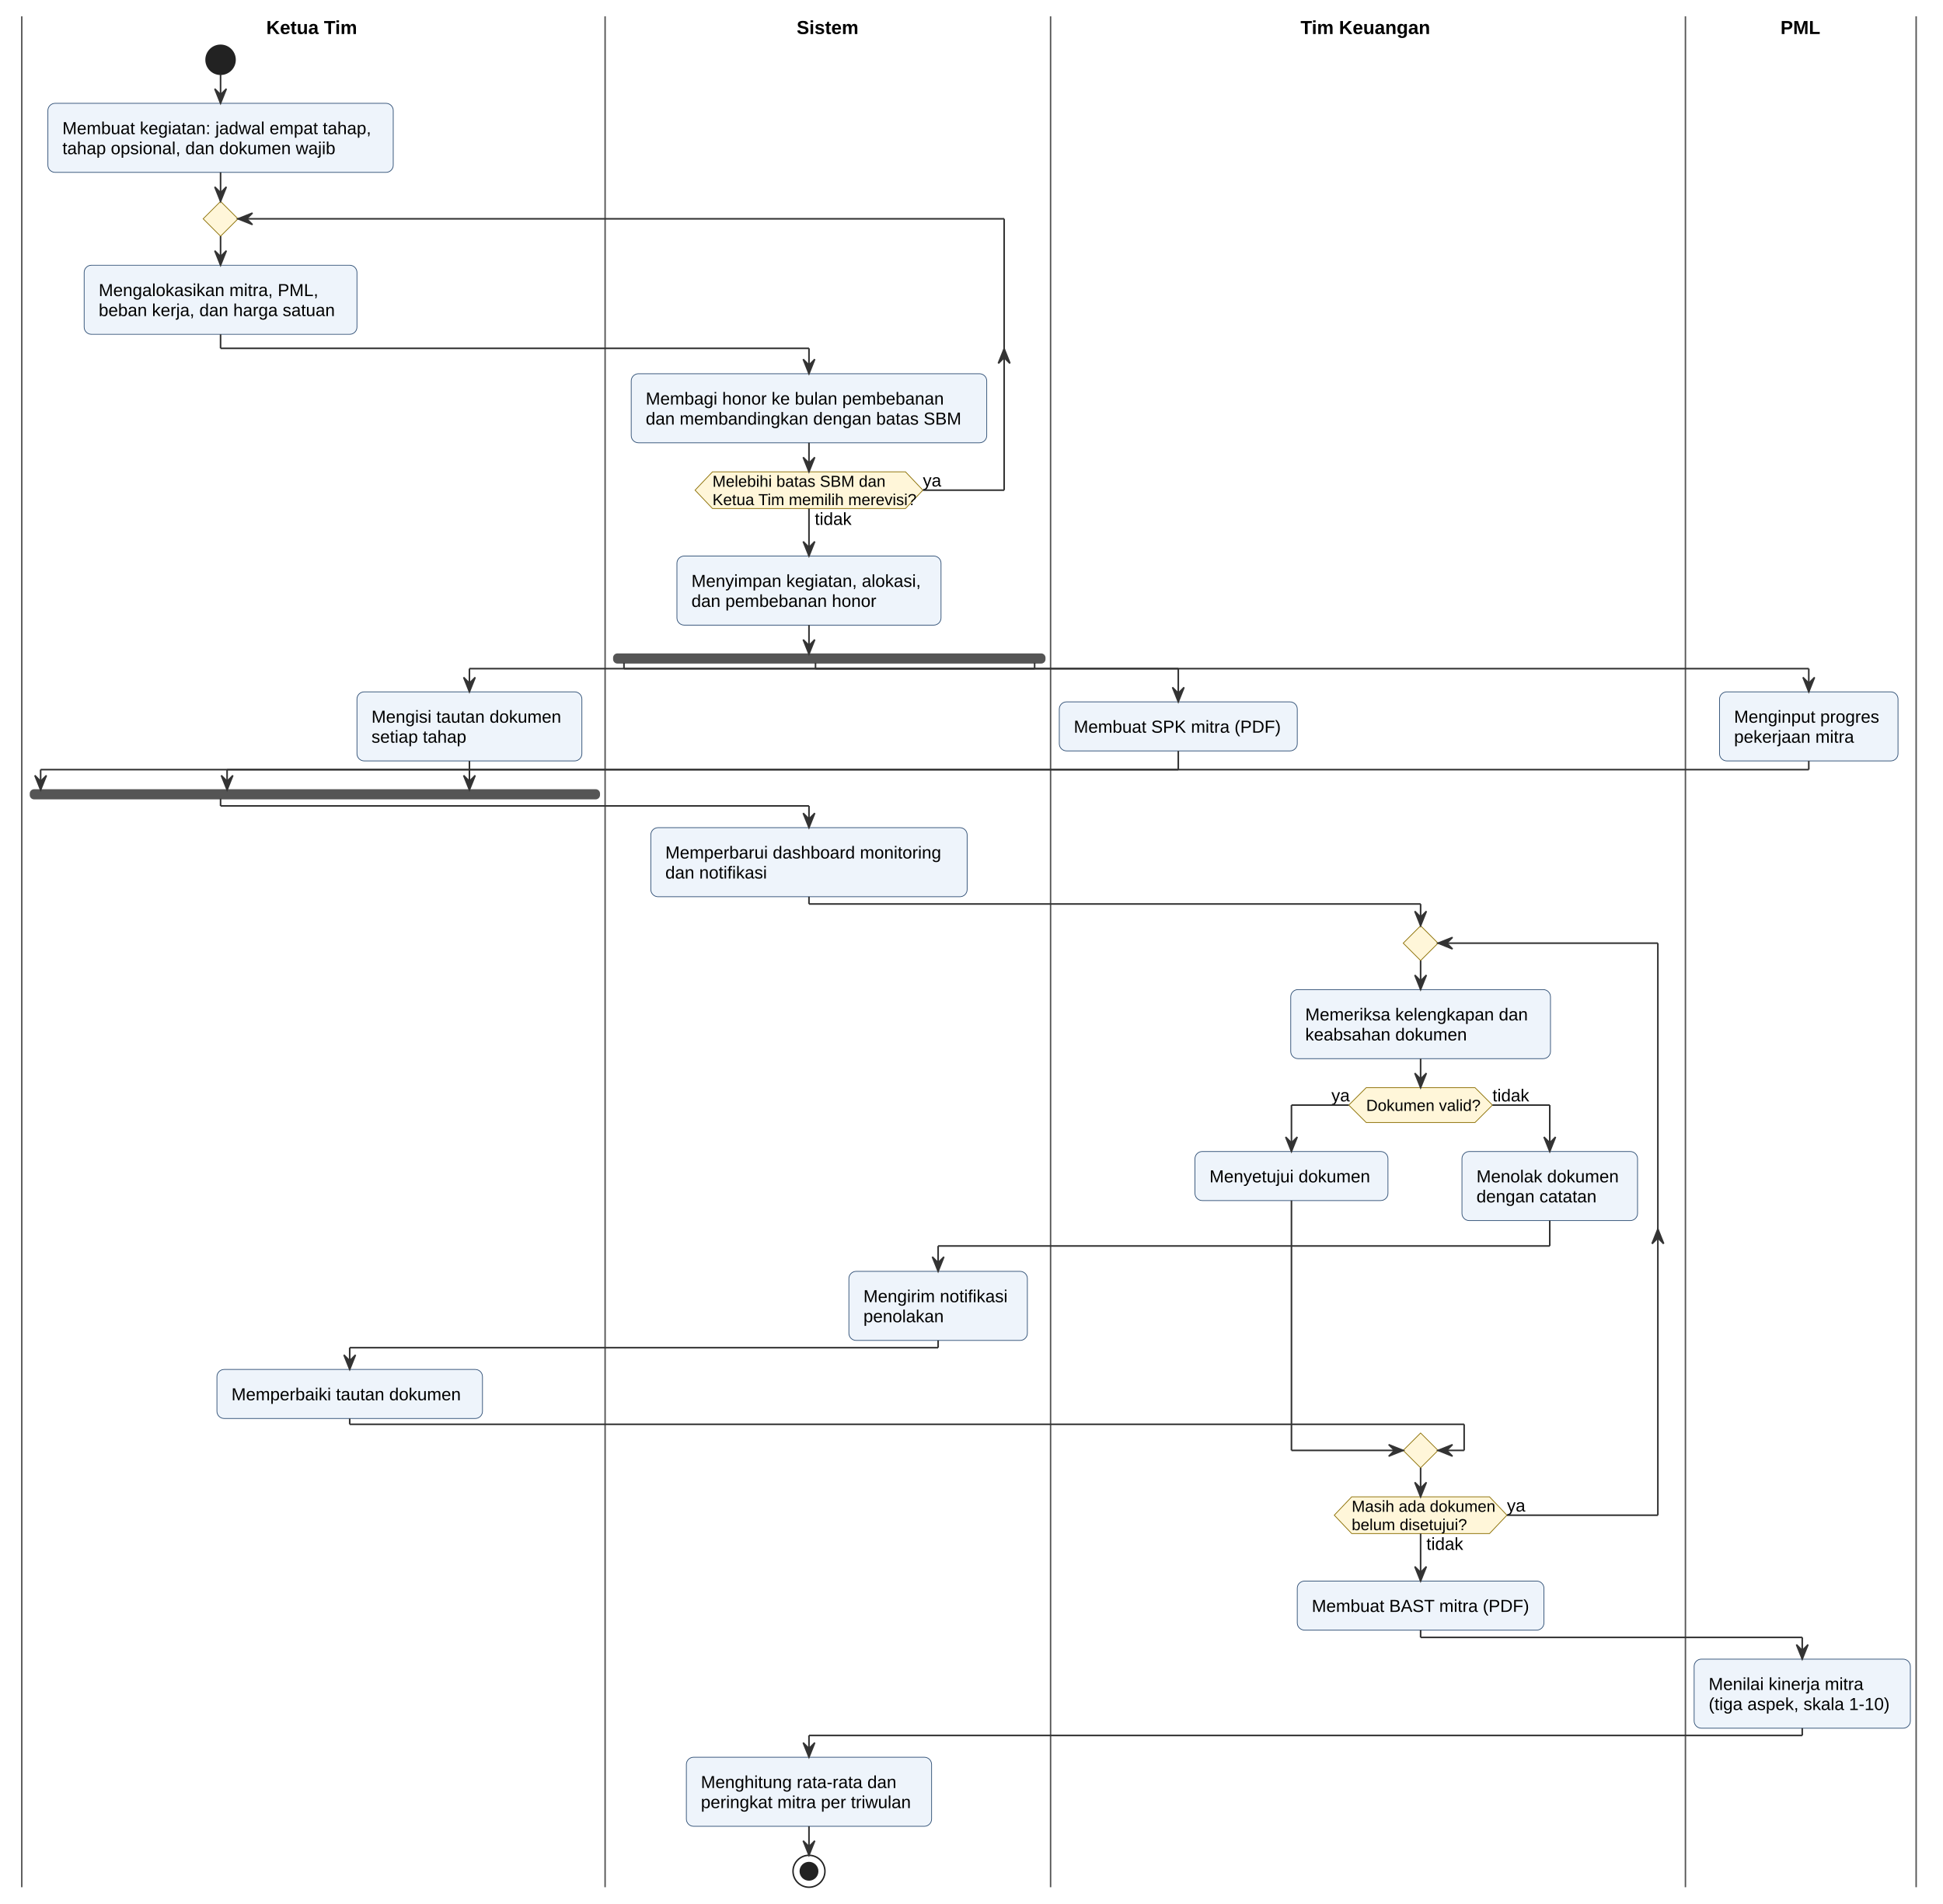
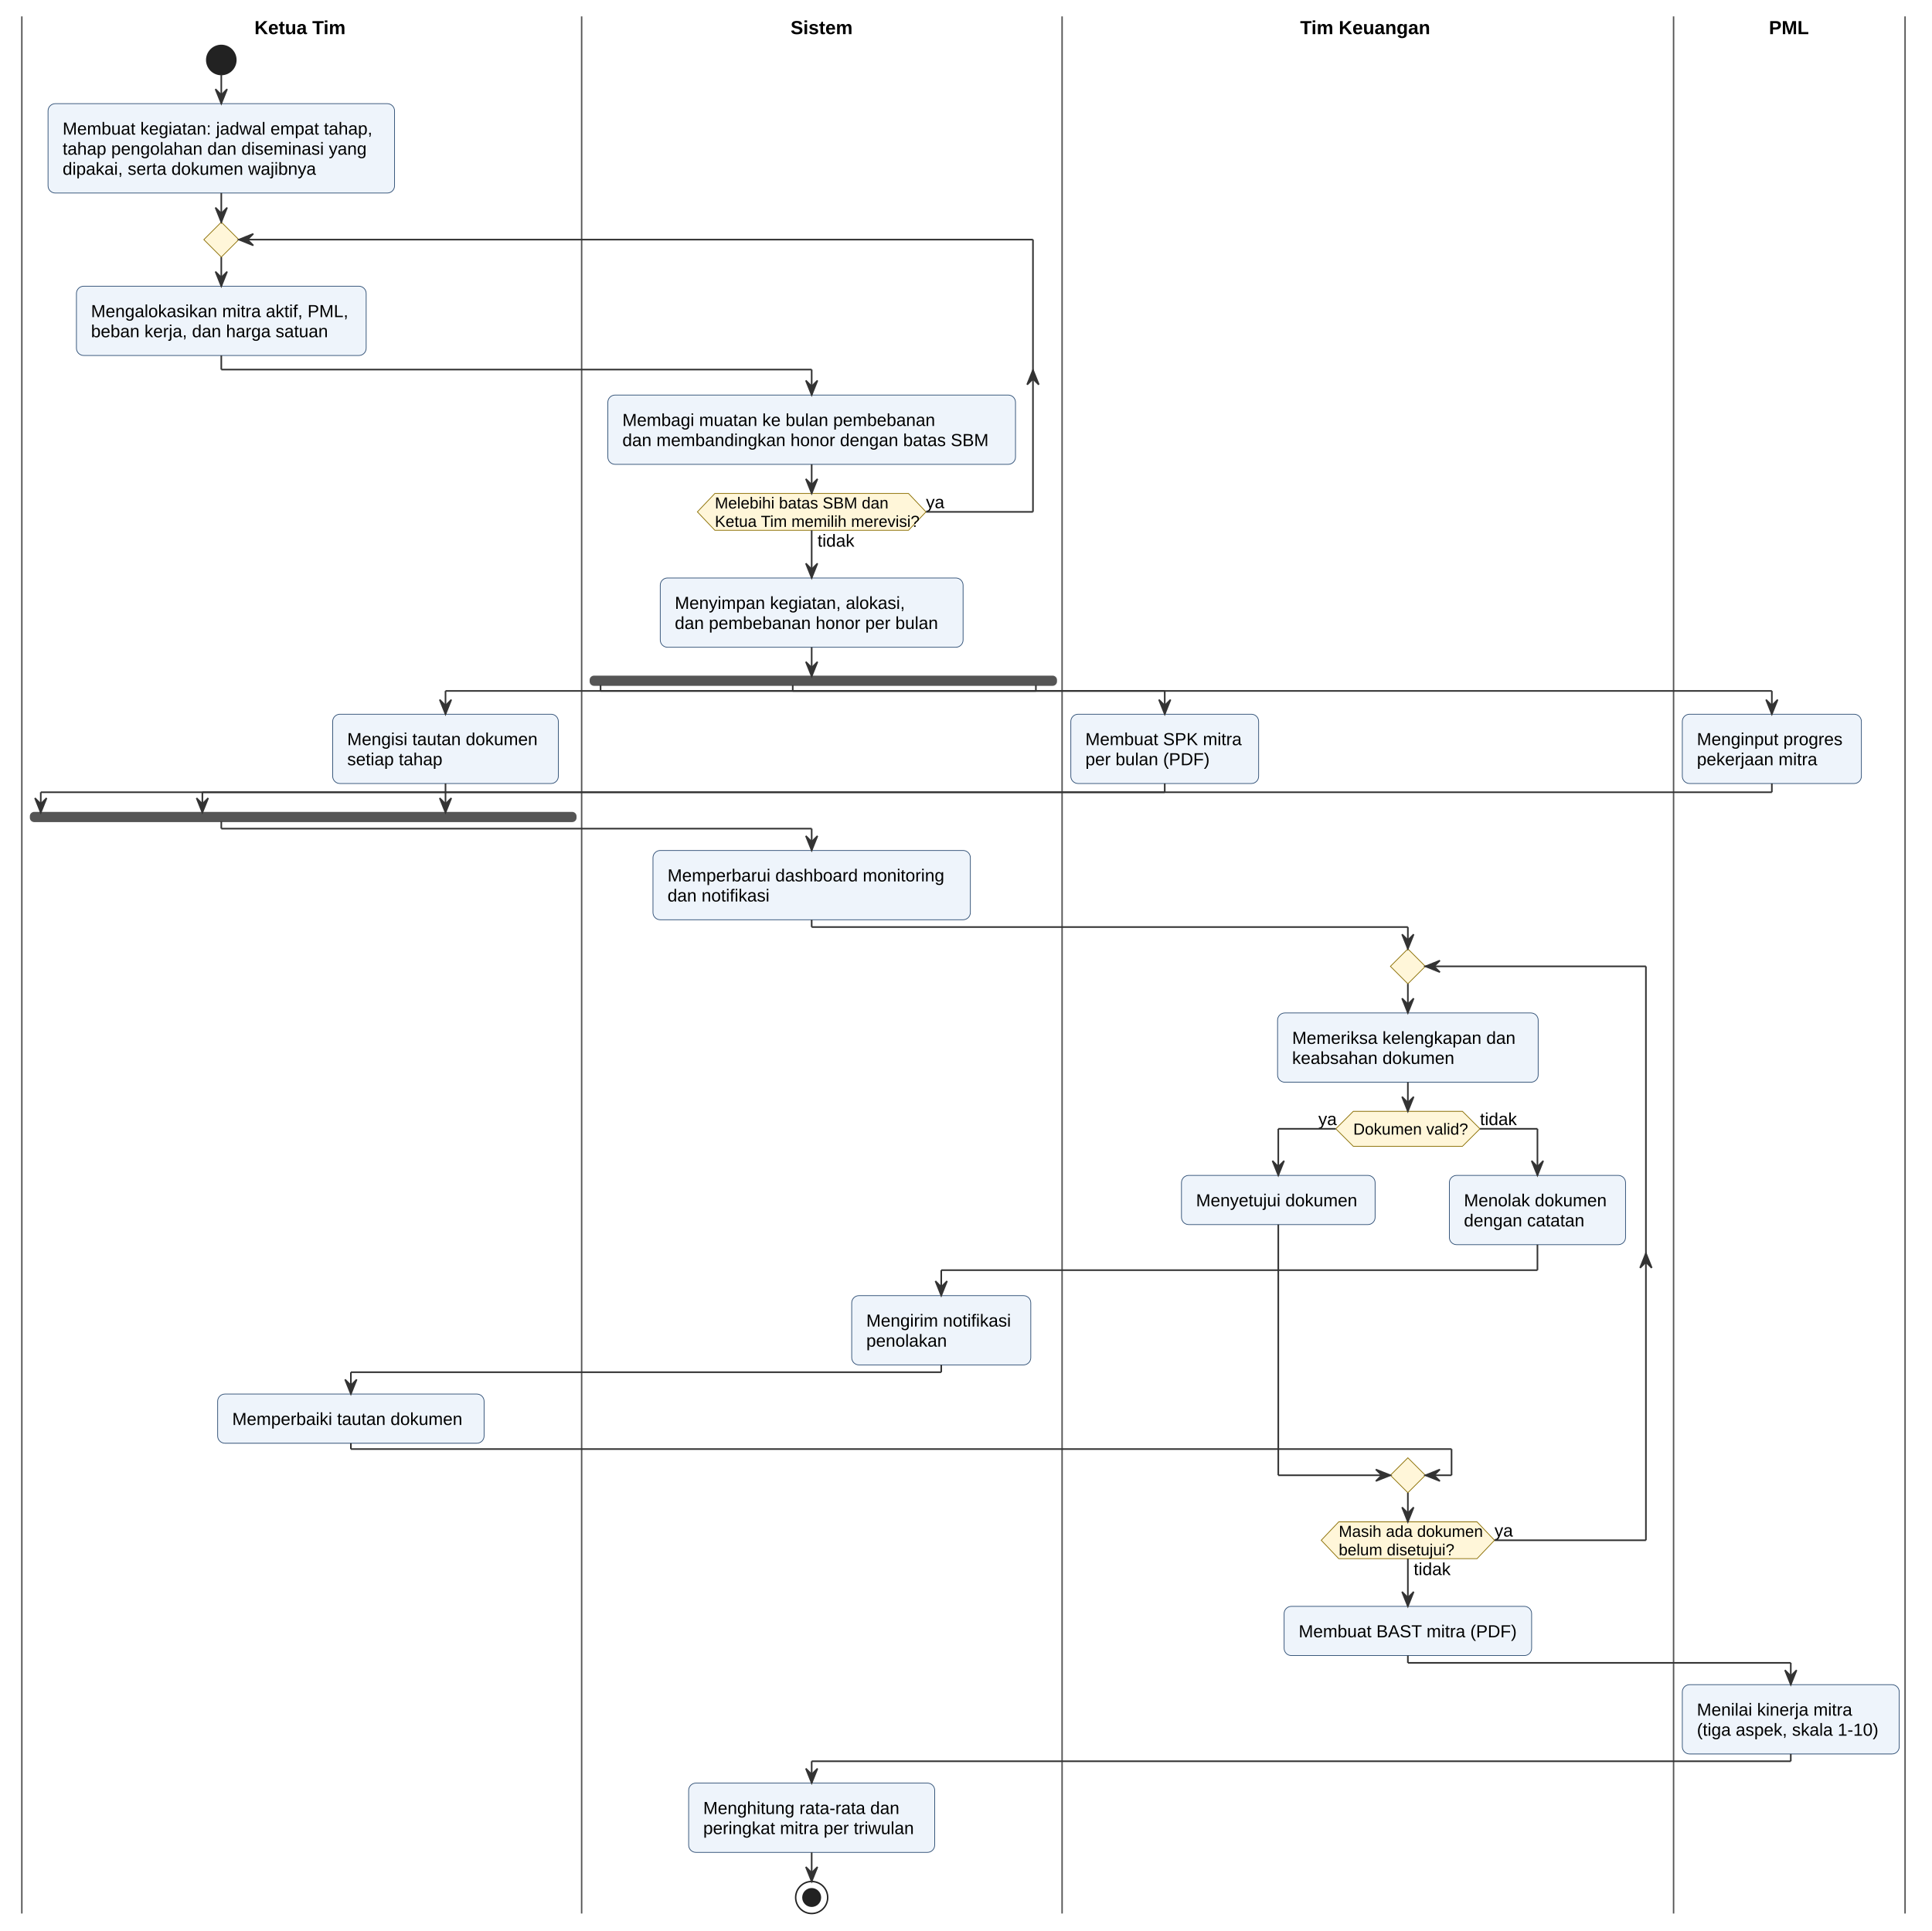
- <svg xmlns="http://www.w3.org/2000/svg" contentStyleType="text/css" height="1312px" preserveAspectRatio="none" style="width:1339px;height:1312px;background:#FFFFFF;" version="1.1" viewBox="0 0 1339 1312" width="1339px" zoomAndPan="magnify">
+ <svg xmlns="http://www.w3.org/2000/svg" contentStyleType="text/css" height="1326px" preserveAspectRatio="none" style="width:1327px;height:1326px;background:#FFFFFF;" version="1.1" viewBox="0 0 1327 1326" width="1327px" zoomAndPan="magnify">
  <defs />
  <g>
-     <rect fill="none" height="14.949" style="stroke:none;stroke-width:1.0;" width="1306.5" x="15" y="11.255" />
+     <rect fill="none" height="14.949" style="stroke:none;stroke-width:1.0;" width="1294.5" x="15" y="11.255" />
    <ellipse cx="152" cy="41.204" fill="#222222" rx="10" ry="10" style="stroke:#222222;stroke-width:1.0;" />
-     <rect fill="#EEF4FB" height="47.598" rx="5" ry="5" style="stroke:#2F4F75;stroke-width:0.5;" width="238" x="33" y="71.204" />
+     <rect fill="#EEF4FB" height="61.397" rx="5" ry="5" style="stroke:#2F4F75;stroke-width:0.5;" width="238" x="33" y="71.204" />
    <text fill="#000000" font-family="Arial" font-size="12" lengthAdjust="spacing" textLength="218" x="43" y="92.46">Membuat kegiatan: jadwal empat tahap,</text>
-     <text fill="#000000" font-family="Arial" font-size="12" lengthAdjust="spacing" textLength="196" x="43" y="106.258">tahap opsional, dan dokumen wajib</text>
-     <rect fill="#EEF4FB" height="47.598" rx="5" ry="5" style="stroke:#2F4F75;stroke-width:0.5;" width="188" x="58" y="182.801" />
-     <text fill="#000000" font-family="Arial" font-size="12" lengthAdjust="spacing" textLength="154" x="68" y="204.057">Mengalokasikan mitra, PML,</text>
-     <text fill="#000000" font-family="Arial" font-size="12" lengthAdjust="spacing" textLength="168" x="68" y="217.856">beban kerja, dan harga satuan</text>
-     <polygon fill="#FFF6D9" points="152,138.801,164,150.801,152,162.801,140,150.801,152,138.801" style="stroke:#8A6D00;stroke-width:0.5;" />
-     <rect fill="#EEF4FB" height="47.598" rx="5" ry="5" style="stroke:#2F4F75;stroke-width:0.5;" width="155" x="246" y="476.824" />
-     <text fill="#000000" font-family="Arial" font-size="12" lengthAdjust="spacing" textLength="135" x="256" y="498.079">Mengisi tautan dokumen</text>
-     <text fill="#000000" font-family="Arial" font-size="12" lengthAdjust="spacing" textLength="68" x="256" y="511.878">setiap tahap</text>
-     <rect fill="#555555" height="6" rx="2.5" ry="2.5" style="stroke:#555555;stroke-width:1.0;" width="392" x="21" y="544.421" />
-     <rect fill="#EEF4FB" height="33.799" rx="5" ry="5" style="stroke:#2F4F75;stroke-width:0.5;" width="183" x="149.5" y="943.812" />
-     <text fill="#000000" font-family="Arial" font-size="12" lengthAdjust="spacing" textLength="163" x="159.5" y="965.068">Memperbaiki tautan dokumen</text>
-     <line style="stroke:#555555;stroke-width:1.0;" x1="15" x2="15" y1="11.255" y2="1300.658" />
-     <rect fill="#EEF4FB" height="47.598" rx="5" ry="5" style="stroke:#2F4F75;stroke-width:0.5;" width="245" x="435" y="257.575" />
-     <text fill="#000000" font-family="Arial" font-size="12" lengthAdjust="spacing" textLength="213" x="445" y="278.83">Membagi honor ke bulan pembebanan</text>
-     <text fill="#000000" font-family="Arial" font-size="12" lengthAdjust="spacing" textLength="225" x="445" y="292.629">dan membandingkan dengan batas SBM</text>
-     <polygon fill="#FFF6D9" points="491,325.172,624,325.172,636,337.821,624,350.47,491,350.47,479,337.821,491,325.172" style="stroke:#8A6D00;stroke-width:0.5;" />
-     <text fill="#000000" font-family="Arial" font-size="12" lengthAdjust="spacing" textLength="26" x="561.5" y="361.726">tidak</text>
-     <text fill="#000000" font-family="Arial" font-size="11" lengthAdjust="spacing" textLength="114" x="491" y="335.49">Melebihi batas SBM dan</text>
-     <text fill="#000000" font-family="Arial" font-size="11" lengthAdjust="spacing" textLength="133" x="491" y="348.139">Ketua Tim memilih merevisi?</text>
-     <text fill="#000000" font-family="Arial" font-size="12" lengthAdjust="spacing" textLength="12" x="636" y="335.278">ya</text>
-     <rect fill="#EEF4FB" height="47.598" rx="5" ry="5" style="stroke:#2F4F75;stroke-width:0.5;" width="182" x="466.5" y="383.226" />
-     <text fill="#000000" font-family="Arial" font-size="12" lengthAdjust="spacing" textLength="162" x="476.5" y="404.482">Menyimpan kegiatan, alokasi,</text>
-     <text fill="#000000" font-family="Arial" font-size="12" lengthAdjust="spacing" textLength="133" x="476.5" y="418.281">dan pembebanan honor</text>
-     <rect fill="#555555" height="6" rx="2.5" ry="2.5" style="stroke:#555555;stroke-width:1.0;" width="297" x="423" y="450.824" />
-     <rect fill="#EEF4FB" height="47.598" rx="5" ry="5" style="stroke:#2F4F75;stroke-width:0.5;" width="218" x="448.5" y="570.421" />
-     <text fill="#000000" font-family="Arial" font-size="12" lengthAdjust="spacing" textLength="198" x="458.5" y="591.677">Memperbarui dashboard monitoring</text>
-     <text fill="#000000" font-family="Arial" font-size="12" lengthAdjust="spacing" textLength="73" x="458.5" y="605.476">dan notifikasi</text>
-     <rect fill="#EEF4FB" height="47.598" rx="5" ry="5" style="stroke:#2F4F75;stroke-width:0.5;" width="123" x="585" y="876.214" />
-     <text fill="#000000" font-family="Arial" font-size="12" lengthAdjust="spacing" textLength="103" x="595" y="897.47">Mengirim notifikasi</text>
-     <text fill="#000000" font-family="Arial" font-size="12" lengthAdjust="spacing" textLength="58" x="595" y="911.269">penolakan</text>
-     <rect fill="#EEF4FB" height="47.598" rx="5" ry="5" style="stroke:#2F4F75;stroke-width:0.5;" width="169" x="473" y="1211.061" />
-     <text fill="#000000" font-family="Arial" font-size="12" lengthAdjust="spacing" textLength="137" x="483" y="1232.317">Menghitung rata-rata dan</text>
-     <text fill="#000000" font-family="Arial" font-size="12" lengthAdjust="spacing" textLength="149" x="483" y="1246.116">peringkat mitra per triwulan</text>
-     <ellipse cx="557.5" cy="1289.658" fill="none" rx="11" ry="11" style="stroke:#222222;stroke-width:1.0;" />
-     <ellipse cx="557.5" cy="1289.658" fill="#222222" rx="6" ry="6" style="stroke:#222222;stroke-width:1.0;" />
-     <line style="stroke:#555555;stroke-width:1.0;" x1="417" x2="417" y1="11.255" y2="1300.658" />
-     <rect fill="#EEF4FB" height="33.799" rx="5" ry="5" style="stroke:#2F4F75;stroke-width:0.5;" width="164" x="730" y="483.723" />
-     <text fill="#000000" font-family="Arial" font-size="12" lengthAdjust="spacing" textLength="144" x="740" y="504.979">Membuat SPK mitra (PDF)</text>
-     <rect fill="#EEF4FB" height="47.598" rx="5" ry="5" style="stroke:#2F4F75;stroke-width:0.5;" width="179" x="889.5" y="682.019" />
-     <text fill="#000000" font-family="Arial" font-size="12" lengthAdjust="spacing" textLength="159" x="899.5" y="703.275">Memeriksa kelengkapan dan</text>
-     <text fill="#000000" font-family="Arial" font-size="12" lengthAdjust="spacing" textLength="117" x="899.5" y="717.073">keabsahan dokumen</text>
-     <polygon fill="#FFF6D9" points="941.5,749.616,1016.5,749.616,1028.5,761.616,1016.5,773.616,941.5,773.616,929.5,761.616,941.5,749.616" style="stroke:#8A6D00;stroke-width:0.5;" />
-     <text fill="#000000" font-family="Arial" font-size="11" lengthAdjust="spacing" textLength="75" x="941.5" y="765.61">Dokumen valid?</text>
-     <text fill="#000000" font-family="Arial" font-size="12" lengthAdjust="spacing" textLength="12" x="917.5" y="759.073">ya</text>
-     <text fill="#000000" font-family="Arial" font-size="12" lengthAdjust="spacing" textLength="26" x="1028.5" y="759.073">tidak</text>
-     <rect fill="#EEF4FB" height="33.799" rx="5" ry="5" style="stroke:#2F4F75;stroke-width:0.5;" width="133" x="823.5" y="793.616" />
-     <text fill="#000000" font-family="Arial" font-size="12" lengthAdjust="spacing" textLength="113" x="833.5" y="814.872">Menyetujui dokumen</text>
-     <rect fill="#EEF4FB" height="47.598" rx="5" ry="5" style="stroke:#2F4F75;stroke-width:0.5;" width="121" x="1007.5" y="793.616" />
-     <text fill="#000000" font-family="Arial" font-size="12" lengthAdjust="spacing" textLength="101" x="1017.5" y="814.872">Menolak dokumen</text>
-     <text fill="#000000" font-family="Arial" font-size="12" lengthAdjust="spacing" textLength="85" x="1017.5" y="828.671">dengan catatan</text>
-     <polygon fill="#FFF6D9" points="979,987.611,991,999.611,979,1011.611,967,999.611,979,987.611" style="stroke:#8A6D00;stroke-width:0.5;" />
-     <polygon fill="#FFF6D9" points="979,638.019,991,650.019,979,662.019,967,650.019,979,638.019" style="stroke:#8A6D00;stroke-width:0.5;" />
-     <polygon fill="#FFF6D9" points="931.5,1031.611,1026.5,1031.611,1038.5,1044.259,1026.5,1056.908,931.5,1056.908,919.5,1044.259,931.5,1031.611" style="stroke:#8A6D00;stroke-width:0.5;" />
-     <text fill="#000000" font-family="Arial" font-size="12" lengthAdjust="spacing" textLength="26" x="983" y="1068.164">tidak</text>
-     <text fill="#000000" font-family="Arial" font-size="11" lengthAdjust="spacing" textLength="95" x="931.5" y="1041.928">Masih ada dokumen</text>
-     <text fill="#000000" font-family="Arial" font-size="11" lengthAdjust="spacing" textLength="76" x="931.5" y="1054.577">belum disetujui?</text>
-     <text fill="#000000" font-family="Arial" font-size="12" lengthAdjust="spacing" textLength="12" x="1038.5" y="1041.717">ya</text>
-     <rect fill="#EEF4FB" height="33.799" rx="5" ry="5" style="stroke:#2F4F75;stroke-width:0.5;" width="170" x="894" y="1089.664" />
-     <text fill="#000000" font-family="Arial" font-size="12" lengthAdjust="spacing" textLength="150" x="904" y="1110.92">Membuat BAST mitra (PDF)</text>
-     <line style="stroke:#555555;stroke-width:1.0;" x1="724" x2="724" y1="11.255" y2="1300.658" />
-     <rect fill="#EEF4FB" height="47.598" rx="5" ry="5" style="stroke:#2F4F75;stroke-width:0.5;" width="123" x="1185" y="476.824" />
-     <text fill="#000000" font-family="Arial" font-size="12" lengthAdjust="spacing" textLength="103" x="1195" y="498.079">Menginput progres</text>
-     <text fill="#000000" font-family="Arial" font-size="12" lengthAdjust="spacing" textLength="86" x="1195" y="511.878">pekerjaan mitra</text>
-     <rect fill="#EEF4FB" height="47.598" rx="5" ry="5" style="stroke:#2F4F75;stroke-width:0.5;" width="149" x="1167.5" y="1143.463" />
-     <text fill="#000000" font-family="Arial" font-size="12" lengthAdjust="spacing" textLength="110" x="1177.5" y="1164.719">Menilai kinerja mitra</text>
-     <text fill="#000000" font-family="Arial" font-size="12" lengthAdjust="spacing" textLength="129" x="1177.5" y="1178.518">(tiga aspek, skala 1-10)</text>
-     <line style="stroke:#555555;stroke-width:1.0;" x1="1161.5" x2="1161.5" y1="11.255" y2="1300.658" />
-     <line style="stroke:#555555;stroke-width:1.0;" x1="1320.5" x2="1320.5" y1="11.255" y2="1300.658" />
+     <text fill="#000000" font-family="Arial" font-size="12" lengthAdjust="spacing" textLength="218" x="43" y="106.258">tahap pengolahan dan diseminasi yang</text>
+     <text fill="#000000" font-family="Arial" font-size="12" lengthAdjust="spacing" textLength="180" x="43" y="120.057">dipakai, serta dokumen wajibnya</text>
+     <rect fill="#EEF4FB" height="47.598" rx="5" ry="5" style="stroke:#2F4F75;stroke-width:0.5;" width="199" x="52.5" y="196.6" />
+     <text fill="#000000" font-family="Arial" font-size="12" lengthAdjust="spacing" textLength="179" x="62.5" y="217.856">Mengalokasikan mitra aktif, PML,</text>
+     <text fill="#000000" font-family="Arial" font-size="12" lengthAdjust="spacing" textLength="168" x="62.5" y="231.655">beban kerja, dan harga satuan</text>
+     <polygon fill="#FFF6D9" points="152,152.6,164,164.6,152,176.6,140,164.6,152,152.6" style="stroke:#8A6D00;stroke-width:0.5;" />
+     <rect fill="#EEF4FB" height="47.598" rx="5" ry="5" style="stroke:#2F4F75;stroke-width:0.5;" width="155" x="228.5" y="490.622" />
+     <text fill="#000000" font-family="Arial" font-size="12" lengthAdjust="spacing" textLength="135" x="238.5" y="511.878">Mengisi tautan dokumen</text>
+     <text fill="#000000" font-family="Arial" font-size="12" lengthAdjust="spacing" textLength="68" x="238.5" y="525.677">setiap tahap</text>
+     <rect fill="#555555" height="6" rx="2.5" ry="2.5" style="stroke:#555555;stroke-width:1.0;" width="374.5" x="21" y="558.22" />
+     <rect fill="#EEF4FB" height="33.799" rx="5" ry="5" style="stroke:#2F4F75;stroke-width:0.5;" width="183" x="149.5" y="957.611" />
+     <text fill="#000000" font-family="Arial" font-size="12" lengthAdjust="spacing" textLength="163" x="159.5" y="978.866">Memperbaiki tautan dokumen</text>
+     <line style="stroke:#555555;stroke-width:1.0;" x1="15" x2="15" y1="11.255" y2="1314.457" />
+     <rect fill="#EEF4FB" height="47.598" rx="5" ry="5" style="stroke:#2F4F75;stroke-width:0.5;" width="280" x="417.5" y="271.373" />
+     <text fill="#000000" font-family="Arial" font-size="12" lengthAdjust="spacing" textLength="223" x="427.5" y="292.629">Membagi muatan ke bulan pembebanan</text>
+     <text fill="#000000" font-family="Arial" font-size="12" lengthAdjust="spacing" textLength="260" x="427.5" y="306.428">dan membandingkan honor dengan batas SBM</text>
+     <polygon fill="#FFF6D9" points="491,338.971,624,338.971,636,351.62,624,364.269,491,364.269,479,351.62,491,338.971" style="stroke:#8A6D00;stroke-width:0.5;" />
+     <text fill="#000000" font-family="Arial" font-size="12" lengthAdjust="spacing" textLength="26" x="561.5" y="375.525">tidak</text>
+     <text fill="#000000" font-family="Arial" font-size="11" lengthAdjust="spacing" textLength="114" x="491" y="349.289">Melebihi batas SBM dan</text>
+     <text fill="#000000" font-family="Arial" font-size="11" lengthAdjust="spacing" textLength="133" x="491" y="361.938">Ketua Tim memilih merevisi?</text>
+     <text fill="#000000" font-family="Arial" font-size="12" lengthAdjust="spacing" textLength="12" x="636" y="349.077">ya</text>
+     <rect fill="#EEF4FB" height="47.598" rx="5" ry="5" style="stroke:#2F4F75;stroke-width:0.5;" width="208" x="453.5" y="397.025" />
+     <text fill="#000000" font-family="Arial" font-size="12" lengthAdjust="spacing" textLength="162" x="463.5" y="418.281">Menyimpan kegiatan, alokasi,</text>
+     <text fill="#000000" font-family="Arial" font-size="12" lengthAdjust="spacing" textLength="188" x="463.5" y="432.079">dan pembebanan honor per bulan</text>
+     <rect fill="#555555" height="6" rx="2.5" ry="2.5" style="stroke:#555555;stroke-width:1.0;" width="320" x="405.5" y="464.622" />
+     <rect fill="#EEF4FB" height="47.598" rx="5" ry="5" style="stroke:#2F4F75;stroke-width:0.5;" width="218" x="448.5" y="584.22" />
+     <text fill="#000000" font-family="Arial" font-size="12" lengthAdjust="spacing" textLength="198" x="458.5" y="605.476">Memperbarui dashboard monitoring</text>
+     <text fill="#000000" font-family="Arial" font-size="12" lengthAdjust="spacing" textLength="73" x="458.5" y="619.275">dan notifikasi</text>
+     <rect fill="#EEF4FB" height="47.598" rx="5" ry="5" style="stroke:#2F4F75;stroke-width:0.5;" width="123" x="585" y="890.013" />
+     <text fill="#000000" font-family="Arial" font-size="12" lengthAdjust="spacing" textLength="103" x="595" y="911.269">Mengirim notifikasi</text>
+     <text fill="#000000" font-family="Arial" font-size="12" lengthAdjust="spacing" textLength="58" x="595" y="925.068">penolakan</text>
+     <rect fill="#EEF4FB" height="47.598" rx="5" ry="5" style="stroke:#2F4F75;stroke-width:0.5;" width="169" x="473" y="1224.86" />
+     <text fill="#000000" font-family="Arial" font-size="12" lengthAdjust="spacing" textLength="137" x="483" y="1246.116">Menghitung rata-rata dan</text>
+     <text fill="#000000" font-family="Arial" font-size="12" lengthAdjust="spacing" textLength="149" x="483" y="1259.914">peringkat mitra per triwulan</text>
+     <ellipse cx="557.5" cy="1303.457" fill="none" rx="11" ry="11" style="stroke:#222222;stroke-width:1.0;" />
+     <ellipse cx="557.5" cy="1303.457" fill="#222222" rx="6" ry="6" style="stroke:#222222;stroke-width:1.0;" />
+     <line style="stroke:#555555;stroke-width:1.0;" x1="399.5" x2="399.5" y1="11.255" y2="1314.457" />
+     <rect fill="#EEF4FB" height="47.598" rx="5" ry="5" style="stroke:#2F4F75;stroke-width:0.5;" width="129" x="735.5" y="490.622" />
+     <text fill="#000000" font-family="Arial" font-size="12" lengthAdjust="spacing" textLength="109" x="745.5" y="511.878">Membuat SPK mitra</text>
+     <text fill="#000000" font-family="Arial" font-size="12" lengthAdjust="spacing" textLength="87" x="745.5" y="525.677">per bulan (PDF)</text>
+     <rect fill="#EEF4FB" height="47.598" rx="5" ry="5" style="stroke:#2F4F75;stroke-width:0.5;" width="179" x="877.5" y="695.818" />
+     <text fill="#000000" font-family="Arial" font-size="12" lengthAdjust="spacing" textLength="159" x="887.5" y="717.073">Memeriksa kelengkapan dan</text>
+     <text fill="#000000" font-family="Arial" font-size="12" lengthAdjust="spacing" textLength="117" x="887.5" y="730.872">keabsahan dokumen</text>
+     <polygon fill="#FFF6D9" points="929.5,763.415,1004.5,763.415,1016.5,775.415,1004.5,787.415,929.5,787.415,917.5,775.415,929.5,763.415" style="stroke:#8A6D00;stroke-width:0.5;" />
+     <text fill="#000000" font-family="Arial" font-size="11" lengthAdjust="spacing" textLength="75" x="929.5" y="779.409">Dokumen valid?</text>
+     <text fill="#000000" font-family="Arial" font-size="12" lengthAdjust="spacing" textLength="12" x="905.5" y="772.872">ya</text>
+     <text fill="#000000" font-family="Arial" font-size="12" lengthAdjust="spacing" textLength="26" x="1016.5" y="772.872">tidak</text>
+     <rect fill="#EEF4FB" height="33.799" rx="5" ry="5" style="stroke:#2F4F75;stroke-width:0.5;" width="133" x="811.5" y="807.415" />
+     <text fill="#000000" font-family="Arial" font-size="12" lengthAdjust="spacing" textLength="113" x="821.5" y="828.671">Menyetujui dokumen</text>
+     <rect fill="#EEF4FB" height="47.598" rx="5" ry="5" style="stroke:#2F4F75;stroke-width:0.5;" width="121" x="995.5" y="807.415" />
+     <text fill="#000000" font-family="Arial" font-size="12" lengthAdjust="spacing" textLength="101" x="1005.5" y="828.671">Menolak dokumen</text>
+     <text fill="#000000" font-family="Arial" font-size="12" lengthAdjust="spacing" textLength="85" x="1005.5" y="842.47">dengan catatan</text>
+     <polygon fill="#FFF6D9" points="967,1001.409,979,1013.409,967,1025.409,955,1013.409,967,1001.409" style="stroke:#8A6D00;stroke-width:0.5;" />
+     <polygon fill="#FFF6D9" points="967,651.818,979,663.818,967,675.818,955,663.818,967,651.818" style="stroke:#8A6D00;stroke-width:0.5;" />
+     <polygon fill="#FFF6D9" points="919.5,1045.409,1014.5,1045.409,1026.5,1058.058,1014.5,1070.707,919.5,1070.707,907.5,1058.058,919.5,1045.409" style="stroke:#8A6D00;stroke-width:0.5;" />
+     <text fill="#000000" font-family="Arial" font-size="12" lengthAdjust="spacing" textLength="26" x="971" y="1081.963">tidak</text>
+     <text fill="#000000" font-family="Arial" font-size="11" lengthAdjust="spacing" textLength="95" x="919.5" y="1055.727">Masih ada dokumen</text>
+     <text fill="#000000" font-family="Arial" font-size="11" lengthAdjust="spacing" textLength="76" x="919.5" y="1068.376">belum disetujui?</text>
+     <text fill="#000000" font-family="Arial" font-size="12" lengthAdjust="spacing" textLength="12" x="1026.5" y="1055.515">ya</text>
+     <rect fill="#EEF4FB" height="33.799" rx="5" ry="5" style="stroke:#2F4F75;stroke-width:0.5;" width="170" x="882" y="1103.463" />
+     <text fill="#000000" font-family="Arial" font-size="12" lengthAdjust="spacing" textLength="150" x="892" y="1124.719">Membuat BAST mitra (PDF)</text>
+     <line style="stroke:#555555;stroke-width:1.0;" x1="729.5" x2="729.5" y1="11.255" y2="1314.457" />
+     <rect fill="#EEF4FB" height="47.598" rx="5" ry="5" style="stroke:#2F4F75;stroke-width:0.5;" width="123" x="1155.5" y="490.622" />
+     <text fill="#000000" font-family="Arial" font-size="12" lengthAdjust="spacing" textLength="103" x="1165.5" y="511.878">Menginput progres</text>
+     <text fill="#000000" font-family="Arial" font-size="12" lengthAdjust="spacing" textLength="86" x="1165.5" y="525.677">pekerjaan mitra</text>
+     <rect fill="#EEF4FB" height="47.598" rx="5" ry="5" style="stroke:#2F4F75;stroke-width:0.5;" width="149" x="1155.5" y="1157.262" />
+     <text fill="#000000" font-family="Arial" font-size="12" lengthAdjust="spacing" textLength="110" x="1165.5" y="1178.518">Menilai kinerja mitra</text>
+     <text fill="#000000" font-family="Arial" font-size="12" lengthAdjust="spacing" textLength="129" x="1165.5" y="1192.317">(tiga aspek, skala 1-10)</text>
+     <line style="stroke:#555555;stroke-width:1.0;" x1="1149.5" x2="1149.5" y1="11.255" y2="1314.457" />
+     <line style="stroke:#555555;stroke-width:1.0;" x1="1308.5" x2="1308.5" y1="11.255" y2="1314.457" />
    <line style="stroke:#333333;stroke-width:1.1;" x1="152" x2="152" y1="51.204" y2="71.204" />
    <polygon fill="#333333" points="148,61.204,152,71.204,156,61.204,152,65.204" style="stroke:#333333;stroke-width:1.0;" />
-     <line style="stroke:#333333;stroke-width:1.1;" x1="152" x2="152" y1="162.801" y2="182.801" />
-     <polygon fill="#333333" points="148,172.801,152,182.801,156,172.801,152,176.801" style="stroke:#333333;stroke-width:1.0;" />
-     <line style="stroke:#333333;stroke-width:1.1;" x1="152" x2="152" y1="118.801" y2="138.801" />
-     <polygon fill="#333333" points="148,128.801,152,138.801,156,128.801,152,132.801" style="stroke:#333333;stroke-width:1.0;" />
-     <line style="stroke:#333333;stroke-width:1.1;" x1="323.5" x2="323.5" y1="524.421" y2="544.421" />
-     <polygon fill="#333333" points="319.5,534.421,323.5,544.421,327.5,534.421,323.5,538.421" style="stroke:#333333;stroke-width:1.0;" />
-     <line style="stroke:#333333;stroke-width:1.1;" x1="557.5" x2="557.5" y1="305.172" y2="325.172" />
-     <polygon fill="#333333" points="553.5,315.172,557.5,325.172,561.5,315.172,557.5,319.172" style="stroke:#333333;stroke-width:1.0;" />
-     <line style="stroke:#333333;stroke-width:1.1;" x1="557.5" x2="557.5" y1="350.47" y2="383.226" />
-     <polygon fill="#333333" points="553.5,373.226,557.5,383.226,561.5,373.226,557.5,377.226" style="stroke:#333333;stroke-width:1.0;" />
-     <line style="stroke:#333333;stroke-width:1.1;" x1="557.5" x2="557.5" y1="430.824" y2="450.824" />
-     <polygon fill="#333333" points="553.5,440.824,557.5,450.824,561.5,440.824,557.5,444.824" style="stroke:#333333;stroke-width:1.0;" />
-     <line style="stroke:#333333;stroke-width:1.1;" x1="557.5" x2="557.5" y1="1258.658" y2="1278.658" />
-     <polygon fill="#333333" points="553.5,1268.658,557.5,1278.658,561.5,1268.658,557.5,1272.658" style="stroke:#333333;stroke-width:1.0;" />
-     <line style="stroke:#333333;stroke-width:1.1;" x1="929.5" x2="890" y1="761.616" y2="761.616" />
-     <line style="stroke:#333333;stroke-width:1.1;" x1="890" x2="890" y1="761.616" y2="793.616" />
-     <polygon fill="#333333" points="886,783.616,890,793.616,894,783.616,890,787.616" style="stroke:#333333;stroke-width:1.0;" />
-     <line style="stroke:#333333;stroke-width:1.1;" x1="1028.5" x2="1068" y1="761.616" y2="761.616" />
-     <line style="stroke:#333333;stroke-width:1.1;" x1="1068" x2="1068" y1="761.616" y2="793.616" />
-     <polygon fill="#333333" points="1064,783.616,1068,793.616,1072,783.616,1068,787.616" style="stroke:#333333;stroke-width:1.0;" />
-     <line style="stroke:#333333;stroke-width:1.1;" x1="890" x2="890" y1="827.415" y2="999.611" />
-     <line style="stroke:#333333;stroke-width:1.1;" x1="890" x2="967" y1="999.611" y2="999.611" />
-     <polygon fill="#333333" points="957,995.611,967,999.611,957,1003.611,961,999.611" style="stroke:#333333;stroke-width:1.0;" />
-     <line style="stroke:#333333;stroke-width:1.1;" x1="979" x2="979" y1="729.616" y2="749.616" />
-     <polygon fill="#333333" points="975,739.616,979,749.616,983,739.616,979,743.616" style="stroke:#333333;stroke-width:1.0;" />
-     <line style="stroke:#333333;stroke-width:1.1;" x1="979" x2="979" y1="662.019" y2="682.019" />
-     <polygon fill="#333333" points="975,672.019,979,682.019,983,672.019,979,676.019" style="stroke:#333333;stroke-width:1.0;" />
-     <line style="stroke:#333333;stroke-width:1.1;" x1="1038.5" x2="1142.5" y1="1044.259" y2="1044.259" />
-     <polygon fill="#333333" points="1138.5,857.139,1142.5,847.139,1146.5,857.139,1142.5,853.139" style="stroke:#333333;stroke-width:1.1;" />
-     <line style="stroke:#333333;stroke-width:1.1;" x1="1142.5" x2="1142.5" y1="650.019" y2="1044.259" />
-     <line style="stroke:#333333;stroke-width:1.1;" x1="1142.5" x2="991" y1="650.019" y2="650.019" />
-     <polygon fill="#333333" points="1001,646.019,991,650.019,1001,654.019,997,650.019" style="stroke:#333333;stroke-width:1.0;" />
-     <line style="stroke:#333333;stroke-width:1.1;" x1="979" x2="979" y1="1011.611" y2="1031.611" />
-     <polygon fill="#333333" points="975,1021.611,979,1031.611,983,1021.611,979,1025.611" style="stroke:#333333;stroke-width:1.0;" />
-     <line style="stroke:#333333;stroke-width:1.1;" x1="979" x2="979" y1="1056.908" y2="1089.664" />
-     <polygon fill="#333333" points="975,1079.664,979,1089.664,983,1079.664,979,1083.664" style="stroke:#333333;stroke-width:1.0;" />
-     <line style="stroke:#333333;stroke-width:1.1;" x1="152" x2="152" y1="230.399" y2="240.075" />
-     <line style="stroke:#333333;stroke-width:1.1;" x1="152" x2="557.5" y1="240.075" y2="240.075" />
-     <line style="stroke:#333333;stroke-width:1.1;" x1="557.5" x2="557.5" y1="240.075" y2="257.575" />
-     <polygon fill="#333333" points="553.5,247.575,557.5,257.575,561.5,247.575,557.5,251.575" style="stroke:#333333;stroke-width:1.0;" />
-     <line style="stroke:#333333;stroke-width:1.1;" x1="636" x2="692" y1="337.821" y2="337.821" />
-     <polygon fill="#333333" points="688,250.399,692,240.399,696,250.399,692,246.399" style="stroke:#333333;stroke-width:1.1;" />
-     <line style="stroke:#333333;stroke-width:1.1;" x1="692" x2="692" y1="150.801" y2="337.821" />
-     <line style="stroke:#333333;stroke-width:1.1;" x1="692" x2="164" y1="150.801" y2="150.801" />
-     <polygon fill="#333333" points="174,146.801,164,150.801,174,154.801,170,150.801" style="stroke:#333333;stroke-width:1.0;" />
-     <line style="stroke:#333333;stroke-width:1.1;" x1="430" x2="430" y1="456.824" y2="460.824" />
-     <line style="stroke:#333333;stroke-width:1.1;" x1="430" x2="812" y1="460.824" y2="460.824" />
-     <line style="stroke:#333333;stroke-width:1.1;" x1="812" x2="812" y1="460.824" y2="483.723" />
-     <polygon fill="#333333" points="808,473.723,812,483.723,816,473.723,812,477.723" style="stroke:#333333;stroke-width:1.0;" />
-     <line style="stroke:#333333;stroke-width:1.1;" x1="562" x2="562" y1="456.824" y2="460.824" />
-     <line style="stroke:#333333;stroke-width:1.1;" x1="562" x2="1246.5" y1="460.824" y2="460.824" />
-     <line style="stroke:#333333;stroke-width:1.1;" x1="1246.5" x2="1246.5" y1="460.824" y2="476.824" />
-     <polygon fill="#333333" points="1242.5,466.824,1246.5,476.824,1250.5,466.824,1246.5,470.824" style="stroke:#333333;stroke-width:1.0;" />
-     <line style="stroke:#333333;stroke-width:1.1;" x1="713" x2="713" y1="456.824" y2="460.824" />
-     <line style="stroke:#333333;stroke-width:1.1;" x1="713" x2="323.5" y1="460.824" y2="460.824" />
-     <line style="stroke:#333333;stroke-width:1.1;" x1="323.5" x2="323.5" y1="460.824" y2="476.824" />
-     <polygon fill="#333333" points="319.5,466.824,323.5,476.824,327.5,466.824,323.5,470.824" style="stroke:#333333;stroke-width:1.0;" />
-     <line style="stroke:#333333;stroke-width:1.1;" x1="812" x2="812" y1="517.522" y2="530.421" />
-     <line style="stroke:#333333;stroke-width:1.1;" x1="812" x2="28" y1="530.421" y2="530.421" />
-     <line style="stroke:#333333;stroke-width:1.1;" x1="28" x2="28" y1="530.421" y2="544.421" />
-     <polygon fill="#333333" points="24,534.421,28,544.421,32,534.421,28,538.421" style="stroke:#333333;stroke-width:1.0;" />
-     <line style="stroke:#333333;stroke-width:1.1;" x1="1246.5" x2="1246.5" y1="524.421" y2="530.421" />
-     <line style="stroke:#333333;stroke-width:1.1;" x1="1246.5" x2="156.5" y1="530.421" y2="530.421" />
-     <line style="stroke:#333333;stroke-width:1.1;" x1="156.5" x2="156.5" y1="530.421" y2="544.421" />
-     <polygon fill="#333333" points="152.5,534.421,156.5,544.421,160.5,534.421,156.5,538.421" style="stroke:#333333;stroke-width:1.0;" />
-     <line style="stroke:#333333;stroke-width:1.1;" x1="152" x2="152" y1="550.421" y2="555.421" />
-     <line style="stroke:#333333;stroke-width:1.1;" x1="152" x2="557.5" y1="555.421" y2="555.421" />
-     <line style="stroke:#333333;stroke-width:1.1;" x1="557.5" x2="557.5" y1="555.421" y2="570.421" />
-     <polygon fill="#333333" points="553.5,560.421,557.5,570.421,561.5,560.421,557.5,564.421" style="stroke:#333333;stroke-width:1.0;" />
-     <line style="stroke:#333333;stroke-width:1.1;" x1="1068" x2="1068" y1="841.214" y2="858.714" />
-     <line style="stroke:#333333;stroke-width:1.1;" x1="1068" x2="646.5" y1="858.714" y2="858.714" />
-     <line style="stroke:#333333;stroke-width:1.1;" x1="646.5" x2="646.5" y1="858.714" y2="876.214" />
-     <polygon fill="#333333" points="642.5,866.214,646.5,876.214,650.5,866.214,646.5,870.214" style="stroke:#333333;stroke-width:1.0;" />
-     <line style="stroke:#333333;stroke-width:1.1;" x1="646.5" x2="646.5" y1="923.812" y2="928.812" />
-     <line style="stroke:#333333;stroke-width:1.1;" x1="646.5" x2="241" y1="928.812" y2="928.812" />
-     <line style="stroke:#333333;stroke-width:1.1;" x1="241" x2="241" y1="928.812" y2="943.812" />
-     <polygon fill="#333333" points="237,933.812,241,943.812,245,933.812,241,937.812" style="stroke:#333333;stroke-width:1.0;" />
-     <line style="stroke:#333333;stroke-width:1.1;" x1="241" x2="241" y1="977.611" y2="981.611" />
-     <line style="stroke:#333333;stroke-width:1.1;" x1="241" x2="1009" y1="981.611" y2="981.611" />
-     <line style="stroke:#333333;stroke-width:1.1;" x1="1009" x2="1009" y1="981.611" y2="999.611" />
-     <line style="stroke:#333333;stroke-width:1.1;" x1="1009" x2="991" y1="999.611" y2="999.611" />
-     <polygon fill="#333333" points="1001,995.611,991,999.611,1001,1003.611,997,999.611" style="stroke:#333333;stroke-width:1.0;" />
-     <line style="stroke:#333333;stroke-width:1.1;" x1="557.5" x2="557.5" y1="618.019" y2="623.019" />
-     <line style="stroke:#333333;stroke-width:1.1;" x1="557.5" x2="979" y1="623.019" y2="623.019" />
-     <line style="stroke:#333333;stroke-width:1.1;" x1="979" x2="979" y1="623.019" y2="638.019" />
-     <polygon fill="#333333" points="975,628.019,979,638.019,983,628.019,979,632.019" style="stroke:#333333;stroke-width:1.0;" />
-     <line style="stroke:#333333;stroke-width:1.1;" x1="979" x2="979" y1="1123.463" y2="1128.463" />
-     <line style="stroke:#333333;stroke-width:1.1;" x1="979" x2="1242" y1="1128.463" y2="1128.463" />
-     <line style="stroke:#333333;stroke-width:1.1;" x1="1242" x2="1242" y1="1128.463" y2="1143.463" />
-     <polygon fill="#333333" points="1238,1133.463,1242,1143.463,1246,1133.463,1242,1137.463" style="stroke:#333333;stroke-width:1.0;" />
-     <line style="stroke:#333333;stroke-width:1.1;" x1="1242" x2="1242" y1="1191.061" y2="1196.061" />
-     <line style="stroke:#333333;stroke-width:1.1;" x1="1242" x2="557.5" y1="1196.061" y2="1196.061" />
-     <line style="stroke:#333333;stroke-width:1.1;" x1="557.5" x2="557.5" y1="1196.061" y2="1211.061" />
-     <polygon fill="#333333" points="553.5,1201.061,557.5,1211.061,561.5,1201.061,557.5,1205.061" style="stroke:#333333;stroke-width:1.0;" />
-     <text fill="#000000" font-family="Arial" font-size="13" font-weight="bold" lengthAdjust="spacing" textLength="65" x="183.5" y="23.449">Ketua Tim</text>
-     <text fill="#000000" font-family="Arial" font-size="13" font-weight="bold" lengthAdjust="spacing" textLength="43" x="549" y="23.449">Sistem</text>
-     <text fill="#000000" font-family="Arial" font-size="13" font-weight="bold" lengthAdjust="spacing" textLength="93" x="896.25" y="23.449">Tim Keuangan</text>
-     <text fill="#000000" font-family="Arial" font-size="13" font-weight="bold" lengthAdjust="spacing" textLength="28" x="1227" y="23.449">PML</text>
+     <line style="stroke:#333333;stroke-width:1.1;" x1="152" x2="152" y1="176.6" y2="196.6" />
+     <polygon fill="#333333" points="148,186.6,152,196.6,156,186.6,152,190.6" style="stroke:#333333;stroke-width:1.0;" />
+     <line style="stroke:#333333;stroke-width:1.1;" x1="152" x2="152" y1="132.6" y2="152.6" />
+     <polygon fill="#333333" points="148,142.6,152,152.6,156,142.6,152,146.6" style="stroke:#333333;stroke-width:1.0;" />
+     <line style="stroke:#333333;stroke-width:1.1;" x1="306" x2="306" y1="538.22" y2="558.22" />
+     <polygon fill="#333333" points="302,548.22,306,558.22,310,548.22,306,552.22" style="stroke:#333333;stroke-width:1.0;" />
+     <line style="stroke:#333333;stroke-width:1.1;" x1="557.5" x2="557.5" y1="318.971" y2="338.971" />
+     <polygon fill="#333333" points="553.5,328.971,557.5,338.971,561.5,328.971,557.5,332.971" style="stroke:#333333;stroke-width:1.0;" />
+     <line style="stroke:#333333;stroke-width:1.1;" x1="557.5" x2="557.5" y1="364.269" y2="397.025" />
+     <polygon fill="#333333" points="553.5,387.025,557.5,397.025,561.5,387.025,557.5,391.025" style="stroke:#333333;stroke-width:1.0;" />
+     <line style="stroke:#333333;stroke-width:1.1;" x1="557.5" x2="557.5" y1="444.622" y2="464.622" />
+     <polygon fill="#333333" points="553.5,454.622,557.5,464.622,561.5,454.622,557.5,458.622" style="stroke:#333333;stroke-width:1.0;" />
+     <line style="stroke:#333333;stroke-width:1.1;" x1="557.5" x2="557.5" y1="1272.457" y2="1292.457" />
+     <polygon fill="#333333" points="553.5,1282.457,557.5,1292.457,561.5,1282.457,557.5,1286.457" style="stroke:#333333;stroke-width:1.0;" />
+     <line style="stroke:#333333;stroke-width:1.1;" x1="917.5" x2="878" y1="775.415" y2="775.415" />
+     <line style="stroke:#333333;stroke-width:1.1;" x1="878" x2="878" y1="775.415" y2="807.415" />
+     <polygon fill="#333333" points="874,797.415,878,807.415,882,797.415,878,801.415" style="stroke:#333333;stroke-width:1.0;" />
+     <line style="stroke:#333333;stroke-width:1.1;" x1="1016.5" x2="1056" y1="775.415" y2="775.415" />
+     <line style="stroke:#333333;stroke-width:1.1;" x1="1056" x2="1056" y1="775.415" y2="807.415" />
+     <polygon fill="#333333" points="1052,797.415,1056,807.415,1060,797.415,1056,801.415" style="stroke:#333333;stroke-width:1.0;" />
+     <line style="stroke:#333333;stroke-width:1.1;" x1="878" x2="878" y1="841.214" y2="1013.409" />
+     <line style="stroke:#333333;stroke-width:1.1;" x1="878" x2="955" y1="1013.409" y2="1013.409" />
+     <polygon fill="#333333" points="945,1009.409,955,1013.409,945,1017.409,949,1013.409" style="stroke:#333333;stroke-width:1.0;" />
+     <line style="stroke:#333333;stroke-width:1.1;" x1="967" x2="967" y1="743.415" y2="763.415" />
+     <polygon fill="#333333" points="963,753.415,967,763.415,971,753.415,967,757.415" style="stroke:#333333;stroke-width:1.0;" />
+     <line style="stroke:#333333;stroke-width:1.1;" x1="967" x2="967" y1="675.818" y2="695.818" />
+     <polygon fill="#333333" points="963,685.818,967,695.818,971,685.818,967,689.818" style="stroke:#333333;stroke-width:1.0;" />
+     <line style="stroke:#333333;stroke-width:1.1;" x1="1026.5" x2="1130.5" y1="1058.058" y2="1058.058" />
+     <polygon fill="#333333" points="1126.5,870.938,1130.5,860.938,1134.5,870.938,1130.5,866.938" style="stroke:#333333;stroke-width:1.1;" />
+     <line style="stroke:#333333;stroke-width:1.1;" x1="1130.5" x2="1130.5" y1="663.818" y2="1058.058" />
+     <line style="stroke:#333333;stroke-width:1.1;" x1="1130.5" x2="979" y1="663.818" y2="663.818" />
+     <polygon fill="#333333" points="989,659.818,979,663.818,989,667.818,985,663.818" style="stroke:#333333;stroke-width:1.0;" />
+     <line style="stroke:#333333;stroke-width:1.1;" x1="967" x2="967" y1="1025.409" y2="1045.409" />
+     <polygon fill="#333333" points="963,1035.409,967,1045.409,971,1035.409,967,1039.409" style="stroke:#333333;stroke-width:1.0;" />
+     <line style="stroke:#333333;stroke-width:1.1;" x1="967" x2="967" y1="1070.707" y2="1103.463" />
+     <polygon fill="#333333" points="963,1093.463,967,1103.463,971,1093.463,967,1097.463" style="stroke:#333333;stroke-width:1.0;" />
+     <line style="stroke:#333333;stroke-width:1.1;" x1="152" x2="152" y1="244.198" y2="253.873" />
+     <line style="stroke:#333333;stroke-width:1.1;" x1="152" x2="557.5" y1="253.873" y2="253.873" />
+     <line style="stroke:#333333;stroke-width:1.1;" x1="557.5" x2="557.5" y1="253.873" y2="271.373" />
+     <polygon fill="#333333" points="553.5,261.373,557.5,271.373,561.5,261.373,557.5,265.373" style="stroke:#333333;stroke-width:1.0;" />
+     <line style="stroke:#333333;stroke-width:1.1;" x1="636" x2="709.5" y1="351.62" y2="351.62" />
+     <polygon fill="#333333" points="705.5,264.198,709.5,254.198,713.5,264.198,709.5,260.198" style="stroke:#333333;stroke-width:1.1;" />
+     <line style="stroke:#333333;stroke-width:1.1;" x1="709.5" x2="709.5" y1="164.6" y2="351.62" />
+     <line style="stroke:#333333;stroke-width:1.1;" x1="709.5" x2="164" y1="164.6" y2="164.6" />
+     <polygon fill="#333333" points="174,160.6,164,164.6,174,168.6,170,164.6" style="stroke:#333333;stroke-width:1.0;" />
+     <line style="stroke:#333333;stroke-width:1.1;" x1="412.5" x2="412.5" y1="470.622" y2="474.622" />
+     <line style="stroke:#333333;stroke-width:1.1;" x1="412.5" x2="800" y1="474.622" y2="474.622" />
+     <line style="stroke:#333333;stroke-width:1.1;" x1="800" x2="800" y1="474.622" y2="490.622" />
+     <polygon fill="#333333" points="796,480.622,800,490.622,804,480.622,800,484.622" style="stroke:#333333;stroke-width:1.0;" />
+     <line style="stroke:#333333;stroke-width:1.1;" x1="544.5" x2="544.5" y1="470.622" y2="474.622" />
+     <line style="stroke:#333333;stroke-width:1.1;" x1="544.5" x2="1217" y1="474.622" y2="474.622" />
+     <line style="stroke:#333333;stroke-width:1.1;" x1="1217" x2="1217" y1="474.622" y2="490.622" />
+     <polygon fill="#333333" points="1213,480.622,1217,490.622,1221,480.622,1217,484.622" style="stroke:#333333;stroke-width:1.0;" />
+     <line style="stroke:#333333;stroke-width:1.1;" x1="711.5" x2="711.5" y1="470.622" y2="474.622" />
+     <line style="stroke:#333333;stroke-width:1.1;" x1="711.5" x2="306" y1="474.622" y2="474.622" />
+     <line style="stroke:#333333;stroke-width:1.1;" x1="306" x2="306" y1="474.622" y2="490.622" />
+     <polygon fill="#333333" points="302,480.622,306,490.622,310,480.622,306,484.622" style="stroke:#333333;stroke-width:1.0;" />
+     <line style="stroke:#333333;stroke-width:1.1;" x1="800" x2="800" y1="538.22" y2="544.22" />
+     <line style="stroke:#333333;stroke-width:1.1;" x1="800" x2="28" y1="544.22" y2="544.22" />
+     <line style="stroke:#333333;stroke-width:1.1;" x1="28" x2="28" y1="544.22" y2="558.22" />
+     <polygon fill="#333333" points="24,548.22,28,558.22,32,548.22,28,552.22" style="stroke:#333333;stroke-width:1.0;" />
+     <line style="stroke:#333333;stroke-width:1.1;" x1="1217" x2="1217" y1="538.22" y2="544.22" />
+     <line style="stroke:#333333;stroke-width:1.1;" x1="1217" x2="139" y1="544.22" y2="544.22" />
+     <line style="stroke:#333333;stroke-width:1.1;" x1="139" x2="139" y1="544.22" y2="558.22" />
+     <polygon fill="#333333" points="135,548.22,139,558.22,143,548.22,139,552.22" style="stroke:#333333;stroke-width:1.0;" />
+     <line style="stroke:#333333;stroke-width:1.1;" x1="152" x2="152" y1="564.22" y2="569.22" />
+     <line style="stroke:#333333;stroke-width:1.1;" x1="152" x2="557.5" y1="569.22" y2="569.22" />
+     <line style="stroke:#333333;stroke-width:1.1;" x1="557.5" x2="557.5" y1="569.22" y2="584.22" />
+     <polygon fill="#333333" points="553.5,574.22,557.5,584.22,561.5,574.22,557.5,578.22" style="stroke:#333333;stroke-width:1.0;" />
+     <line style="stroke:#333333;stroke-width:1.1;" x1="1056" x2="1056" y1="855.013" y2="872.513" />
+     <line style="stroke:#333333;stroke-width:1.1;" x1="1056" x2="646.5" y1="872.513" y2="872.513" />
+     <line style="stroke:#333333;stroke-width:1.1;" x1="646.5" x2="646.5" y1="872.513" y2="890.013" />
+     <polygon fill="#333333" points="642.5,880.013,646.5,890.013,650.5,880.013,646.5,884.013" style="stroke:#333333;stroke-width:1.0;" />
+     <line style="stroke:#333333;stroke-width:1.1;" x1="646.5" x2="646.5" y1="937.611" y2="942.611" />
+     <line style="stroke:#333333;stroke-width:1.1;" x1="646.5" x2="241" y1="942.611" y2="942.611" />
+     <line style="stroke:#333333;stroke-width:1.1;" x1="241" x2="241" y1="942.611" y2="957.611" />
+     <polygon fill="#333333" points="237,947.611,241,957.611,245,947.611,241,951.611" style="stroke:#333333;stroke-width:1.0;" />
+     <line style="stroke:#333333;stroke-width:1.1;" x1="241" x2="241" y1="991.409" y2="995.409" />
+     <line style="stroke:#333333;stroke-width:1.1;" x1="241" x2="997" y1="995.409" y2="995.409" />
+     <line style="stroke:#333333;stroke-width:1.1;" x1="997" x2="997" y1="995.409" y2="1013.409" />
+     <line style="stroke:#333333;stroke-width:1.1;" x1="997" x2="979" y1="1013.409" y2="1013.409" />
+     <polygon fill="#333333" points="989,1009.409,979,1013.409,989,1017.409,985,1013.409" style="stroke:#333333;stroke-width:1.0;" />
+     <line style="stroke:#333333;stroke-width:1.1;" x1="557.5" x2="557.5" y1="631.818" y2="636.818" />
+     <line style="stroke:#333333;stroke-width:1.1;" x1="557.5" x2="967" y1="636.818" y2="636.818" />
+     <line style="stroke:#333333;stroke-width:1.1;" x1="967" x2="967" y1="636.818" y2="651.818" />
+     <polygon fill="#333333" points="963,641.818,967,651.818,971,641.818,967,645.818" style="stroke:#333333;stroke-width:1.0;" />
+     <line style="stroke:#333333;stroke-width:1.1;" x1="967" x2="967" y1="1137.262" y2="1142.262" />
+     <line style="stroke:#333333;stroke-width:1.1;" x1="967" x2="1230" y1="1142.262" y2="1142.262" />
+     <line style="stroke:#333333;stroke-width:1.1;" x1="1230" x2="1230" y1="1142.262" y2="1157.262" />
+     <polygon fill="#333333" points="1226,1147.262,1230,1157.262,1234,1147.262,1230,1151.262" style="stroke:#333333;stroke-width:1.0;" />
+     <line style="stroke:#333333;stroke-width:1.1;" x1="1230" x2="1230" y1="1204.86" y2="1209.86" />
+     <line style="stroke:#333333;stroke-width:1.1;" x1="1230" x2="557.5" y1="1209.86" y2="1209.86" />
+     <line style="stroke:#333333;stroke-width:1.1;" x1="557.5" x2="557.5" y1="1209.86" y2="1224.86" />
+     <polygon fill="#333333" points="553.5,1214.86,557.5,1224.86,561.5,1214.86,557.5,1218.86" style="stroke:#333333;stroke-width:1.0;" />
+     <text fill="#000000" font-family="Arial" font-size="13" font-weight="bold" lengthAdjust="spacing" textLength="65" x="174.75" y="23.449">Ketua Tim</text>
+     <text fill="#000000" font-family="Arial" font-size="13" font-weight="bold" lengthAdjust="spacing" textLength="43" x="543" y="23.449">Sistem</text>
+     <text fill="#000000" font-family="Arial" font-size="13" font-weight="bold" lengthAdjust="spacing" textLength="93" x="893" y="23.449">Tim Keuangan</text>
+     <text fill="#000000" font-family="Arial" font-size="13" font-weight="bold" lengthAdjust="spacing" textLength="28" x="1215" y="23.449">PML</text>
  </g>
</svg>
